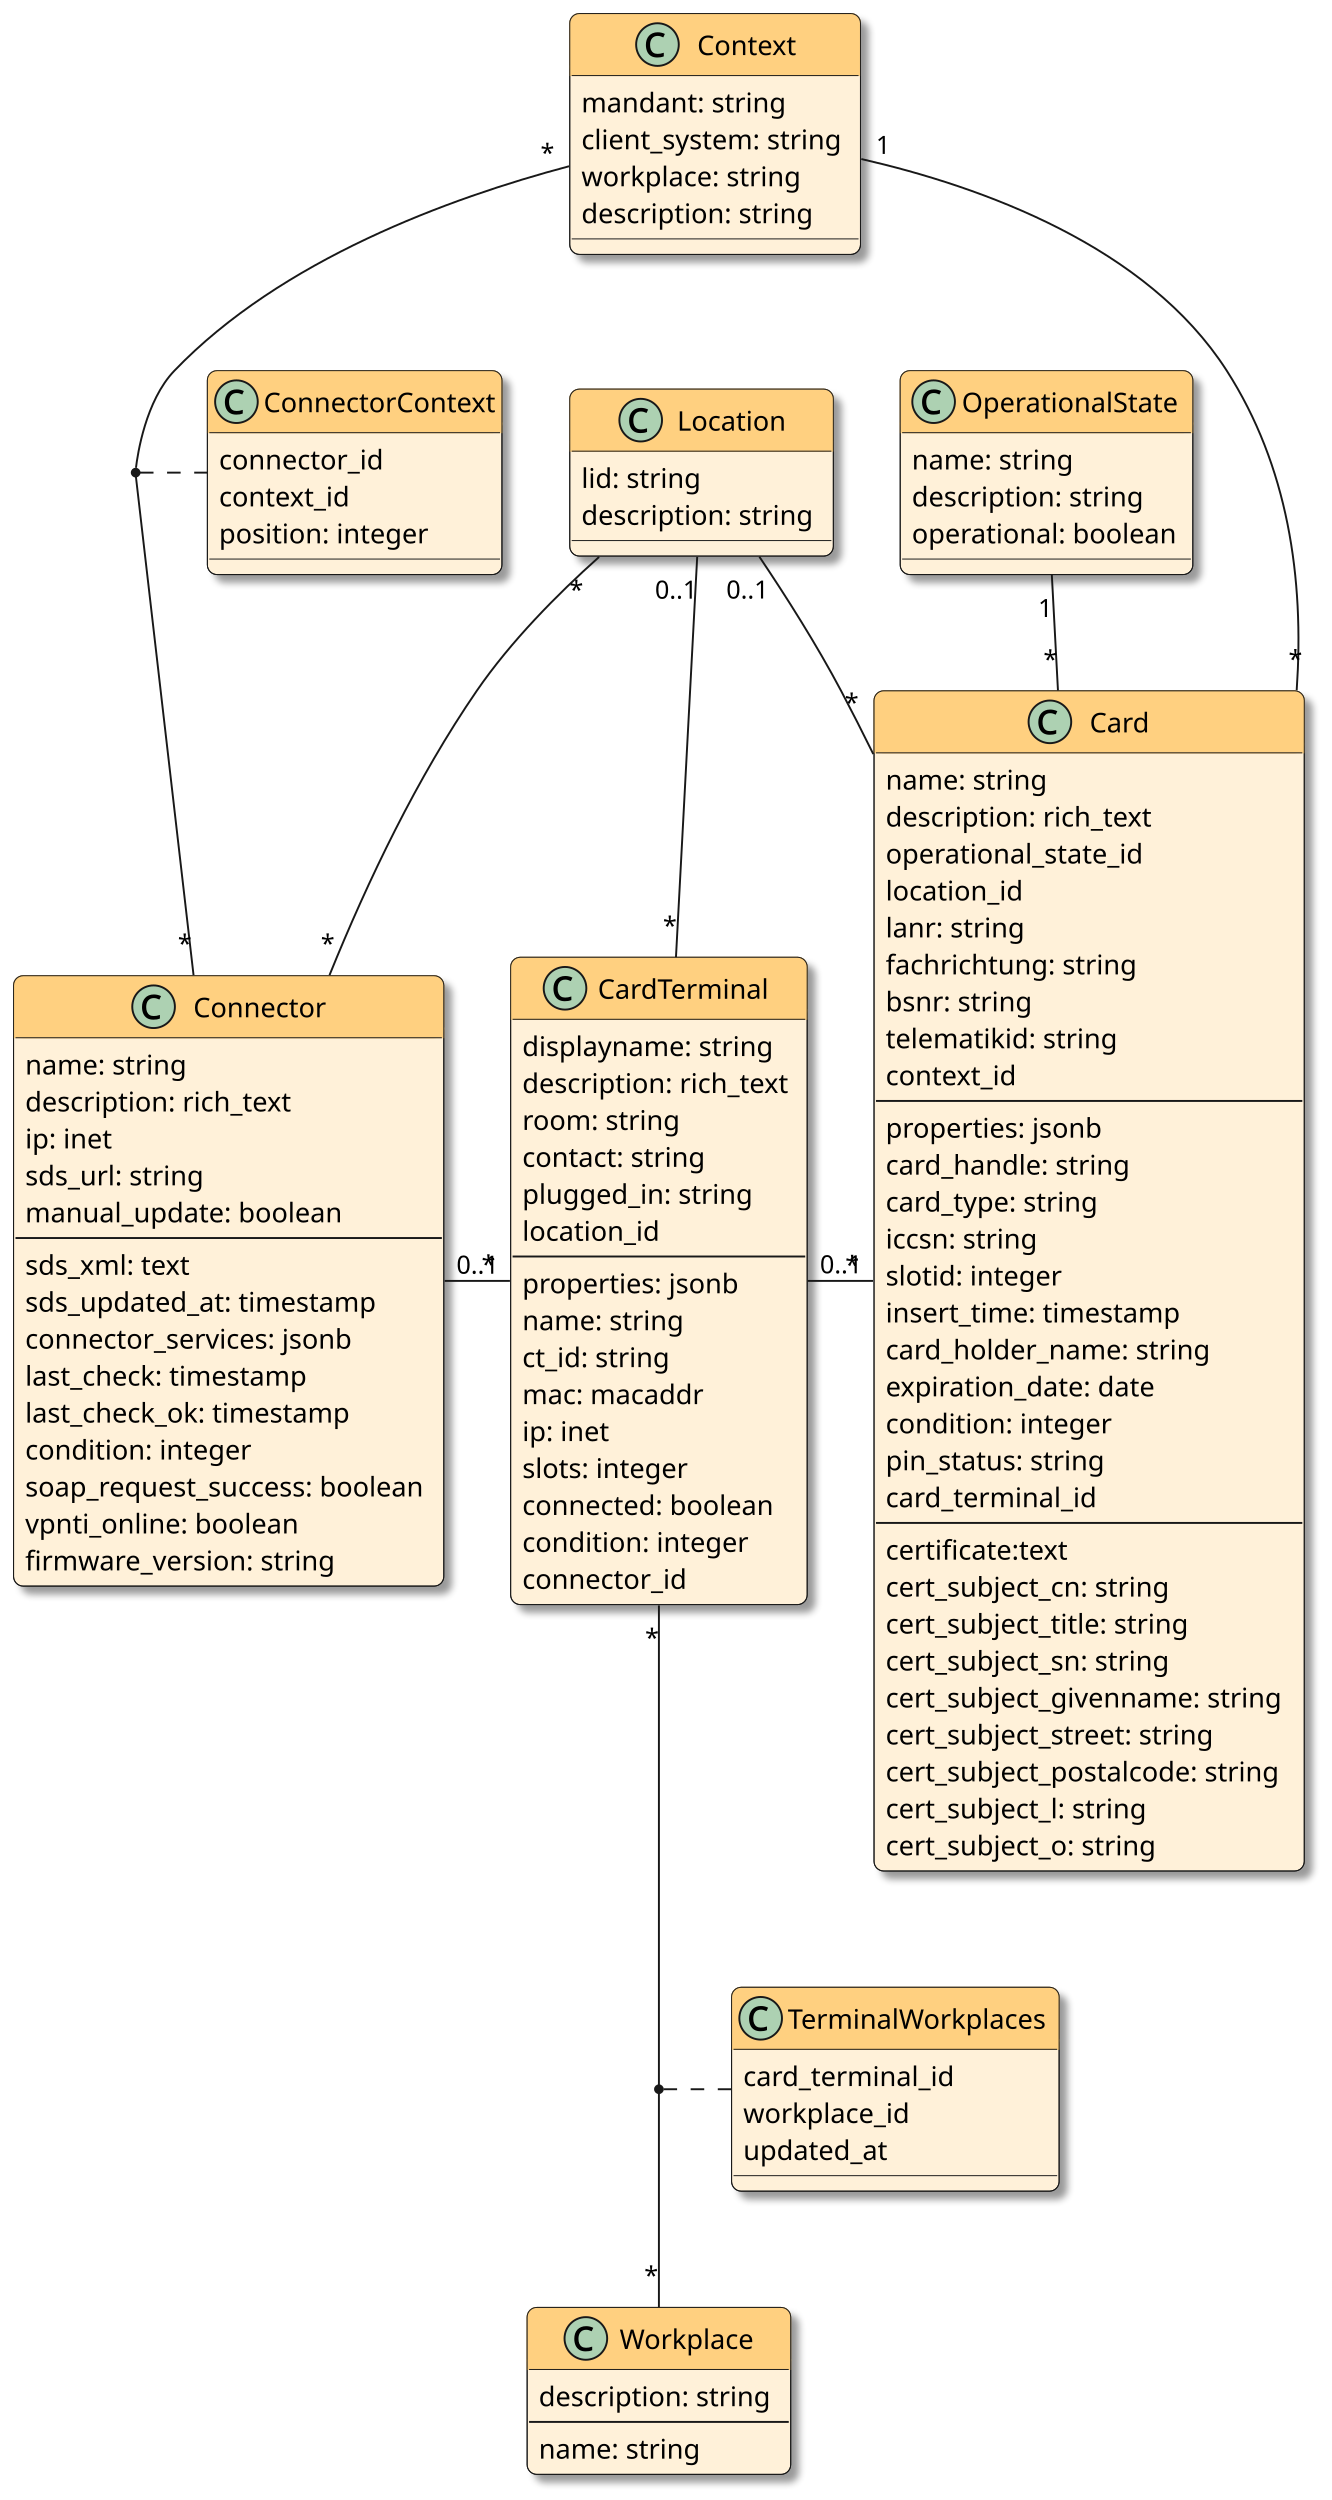
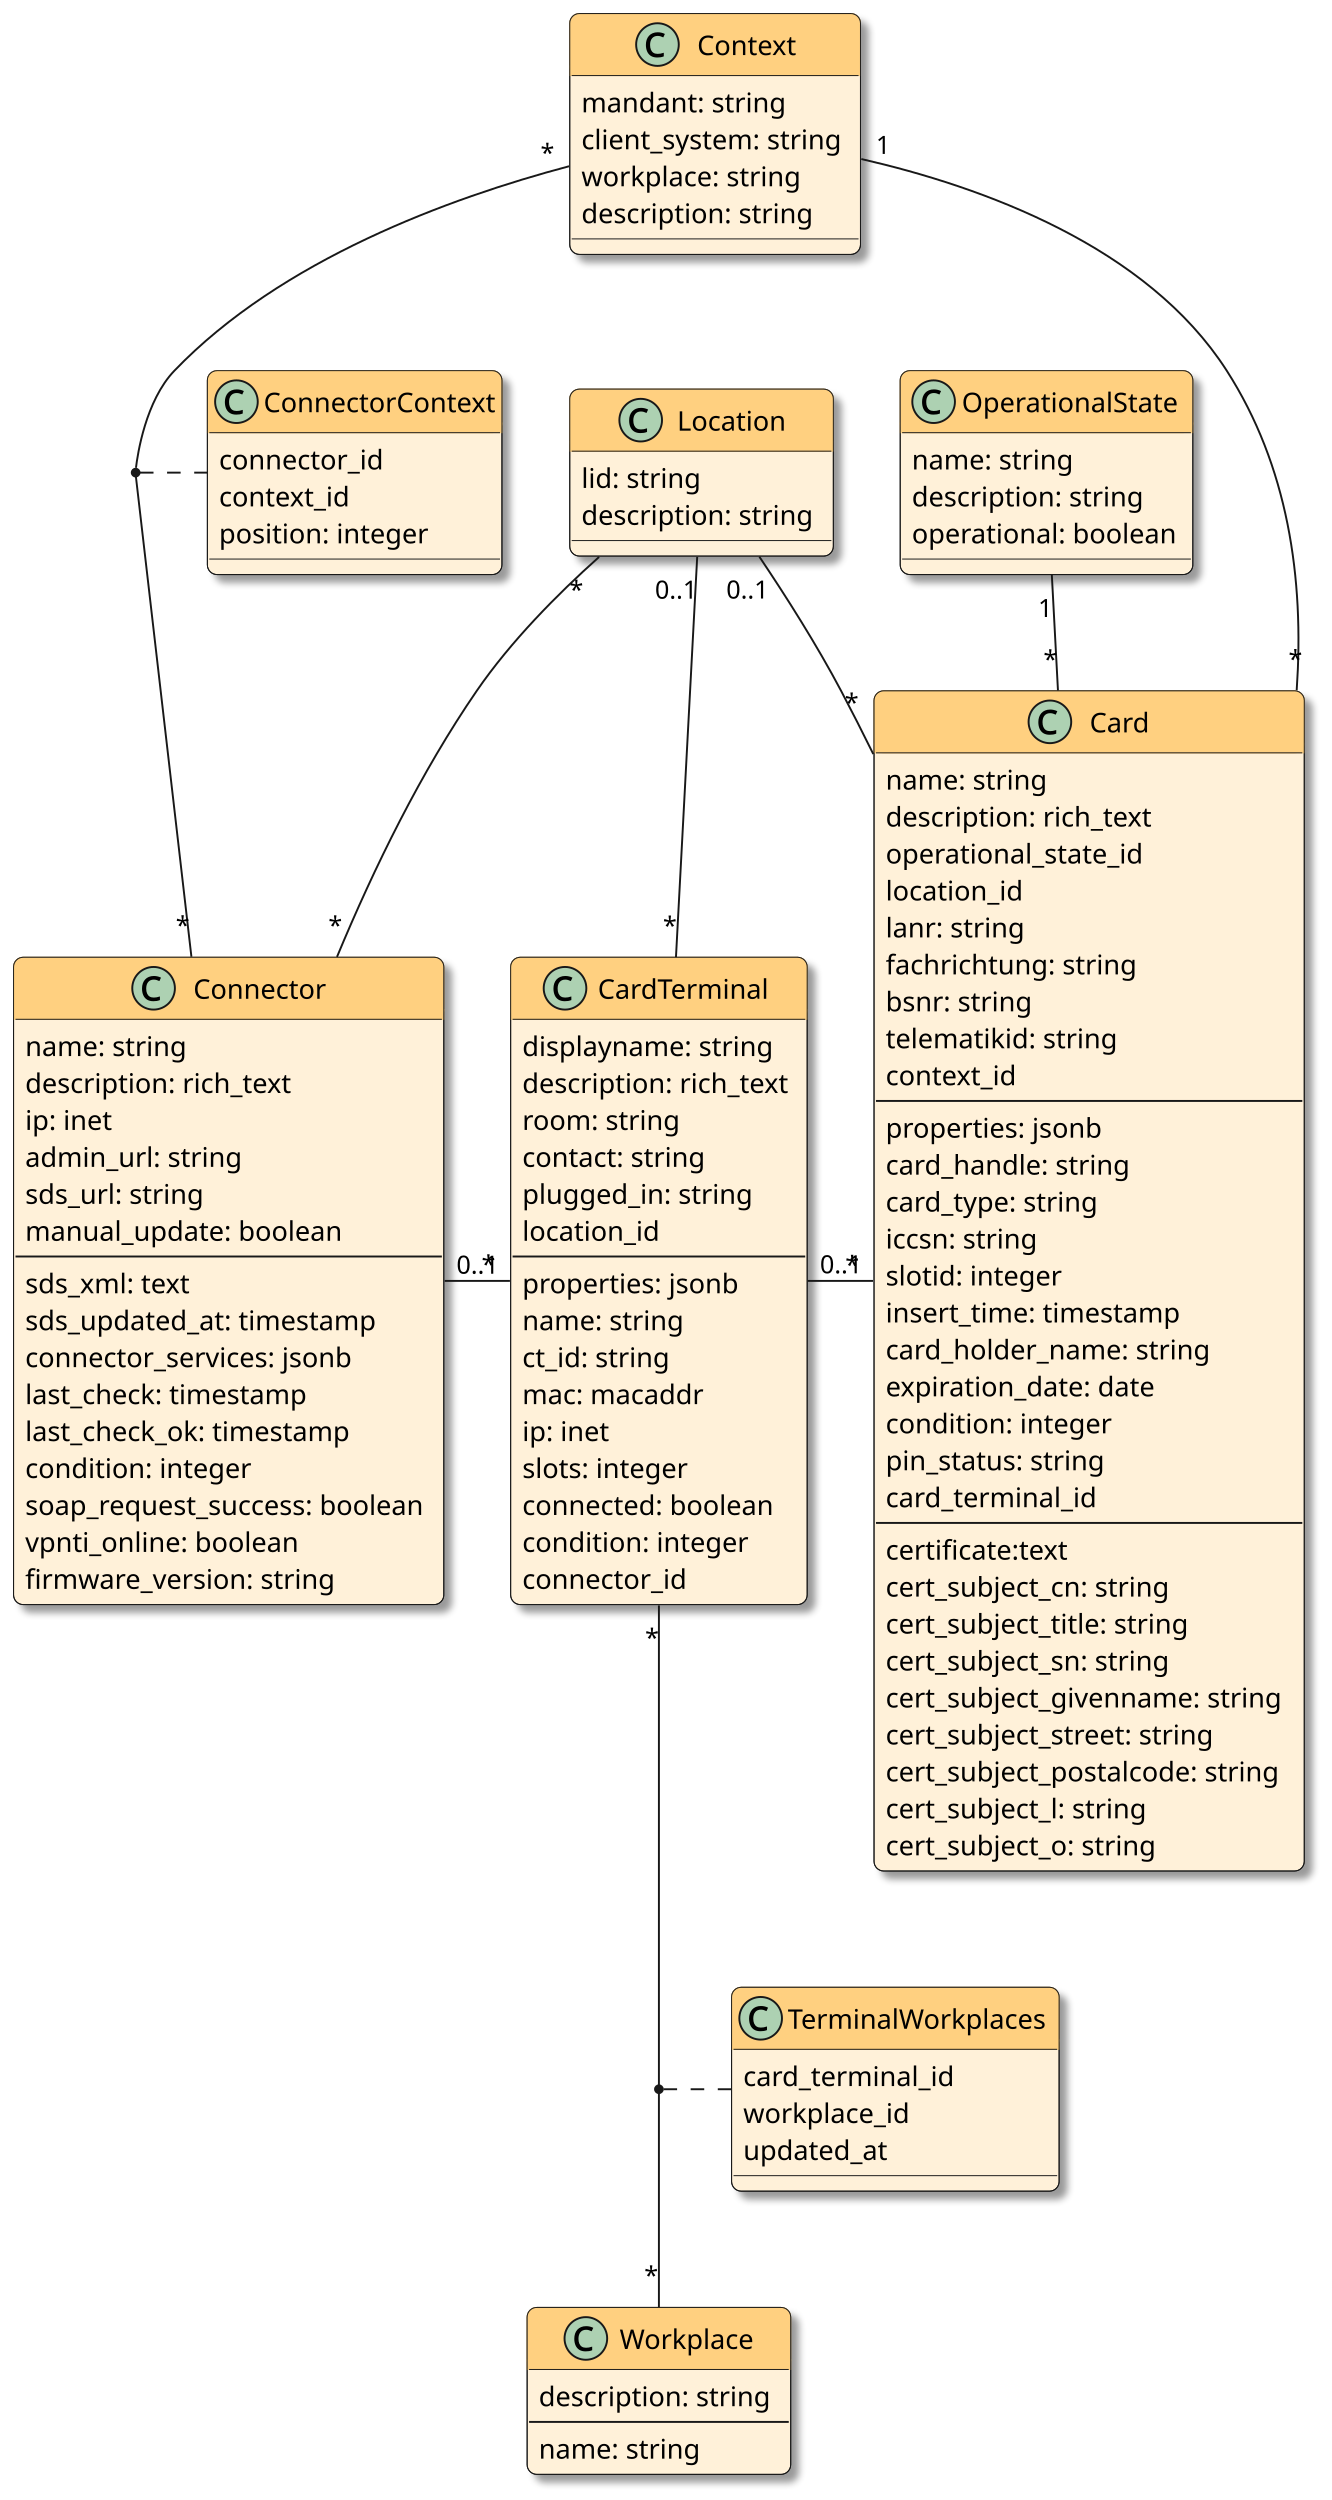
<svg xmlns="http://www.w3.org/2000/svg" contentStyleType="text/css" height="1290px" preserveAspectRatio="none" style="width:687px;height:1290px;background:#FFFFFF;" version="1.1" viewBox="0 0 687 1290" width="687px" zoomAndPan="magnify">
  <defs>
-     <filter height="300%" id="f3ydwr27n04e0" width="300%" x="-1" y="-1">
+     <filter height="300%" id="fsjjg4dg2tezo" width="300%" x="-1" y="-1">
      <feGaussianBlur result="blurOut" stdDeviation="2.0" />
      <feColorMatrix in="blurOut" result="blurOut2" type="matrix" values="0 0 0 0 0 0 0 0 0 0 0 0 0 0 0 0 0 0 .4 0" />
      <feOffset dx="4.0" dy="4.0" in="blurOut2" result="blurOut3" />
      <feBlend in="SourceGraphic" in2="blurOut3" mode="normal" />
    </filter>
  </defs>
  <g>
    <g id="elem_Connector">
-       <rect codeLine="5" fill="#FFF1D9" filter="url(#f3ydwr27n04e0)" height="314.951" id="Connector" rx="5" ry="5" style="stroke:#181818;stroke-width:0.5;" width="222" x="7" y="503.48" />
-       <rect fill="#FFD080" height="32" rx="5" ry="5" style="stroke:#FFD080;stroke-width:0.5;" width="222" x="7" y="503.48" />
-       <rect fill="#FFD080" height="5" style="stroke:#FFD080;stroke-width:0.5;" width="222" x="7" y="530.48" />
-       <rect codeLine="5" fill="none" height="314.951" id="Connector" rx="5" ry="5" style="stroke:#181818;stroke-width:0.5;" width="222" x="7" y="503.48" />
-       <ellipse cx="79.25" cy="519.48" fill="#ADD1B2" rx="11" ry="11" style="stroke:#181818;stroke-width:1.0;" />
-       <path d="M79.359,515.011 Q78.438,515.011 77.703,515.324 Q76.984,515.636 76.484,516.23 Q75.984,516.808 75.703,517.683 Q75.438,518.558 75.438,519.652 Q75.438,521.089 75.875,522.136 Q76.328,523.183 77.172,523.73 Q78.031,524.277 79.344,524.277 Q80.125,524.277 80.812,524.152 Q81.516,524.011 82.516,523.699 L82.516,525.574 Q81.656,525.902 80.891,526.027 Q80.141,526.152 79.125,526.152 Q77.203,526.152 75.891,525.355 Q74.594,524.543 73.938,523.074 Q73.281,521.589 73.281,519.621 Q73.281,518.199 73.672,517.027 Q74.078,515.839 74.859,514.964 Q75.641,514.089 76.781,513.621 Q77.922,513.136 79.391,513.136 Q80.344,513.136 81.234,513.339 Q82.141,513.527 83.078,513.996 L82.25,515.777 Q81.469,515.402 80.812,515.214 Q80.156,515.011 79.359,515.011 Z " fill="#000000" />
-       <text fill="#000000" font-family="sans-serif" font-size="14" lengthAdjust="spacing" textLength="69" x="99.75" y="524.912">Connector</text>
-       <line style="stroke:#181818;stroke-width:0.5;" x1="8" x2="228" y1="535.48" y2="535.48" />
-       <text fill="#000000" font-family="sans-serif" font-size="14" lengthAdjust="spacing" textLength="86" x="13" y="554.446">name: string</text>
-       <text fill="#000000" font-family="sans-serif" font-size="14" lengthAdjust="spacing" textLength="141" x="13" y="573.514">description: rich_text</text>
-       <text fill="#000000" font-family="sans-serif" font-size="14" lengthAdjust="spacing" textLength="47" x="13" y="592.582">ip: inet</text>
-       <text fill="#000000" font-family="sans-serif" font-size="14" lengthAdjust="spacing" textLength="96" x="13" y="611.65">sds_url: string</text>
-       <text fill="#000000" font-family="sans-serif" font-size="14" lengthAdjust="spacing" textLength="167" x="13" y="630.718">manual_update: boolean</text>
-       <line style="stroke:#181818;stroke-width:1.0;" x1="8" x2="228" y1="638.82" y2="638.82" />
-       <text fill="#000000" font-family="sans-serif" font-size="14" lengthAdjust="spacing" textLength="86" x="13" y="657.785">sds_xml: text</text>
-       <text fill="#000000" font-family="sans-serif" font-size="14" lengthAdjust="spacing" textLength="185" x="13" y="676.853">sds_updated_at: timestamp</text>
-       <text fill="#000000" font-family="sans-serif" font-size="14" lengthAdjust="spacing" textLength="172" x="13" y="695.921">connector_services: jsonb</text>
-       <text fill="#000000" font-family="sans-serif" font-size="14" lengthAdjust="spacing" textLength="148" x="13" y="714.989">last_check: timestamp</text>
-       <text fill="#000000" font-family="sans-serif" font-size="14" lengthAdjust="spacing" textLength="169" x="13" y="734.057">last_check_ok: timestamp</text>
-       <text fill="#000000" font-family="sans-serif" font-size="14" lengthAdjust="spacing" textLength="120" x="13" y="753.125">condition: integer</text>
-       <text fill="#000000" font-family="sans-serif" font-size="14" lengthAdjust="spacing" textLength="210" x="13" y="772.193">soap_request_success: boolean</text>
-       <text fill="#000000" font-family="sans-serif" font-size="14" lengthAdjust="spacing" textLength="144" x="13" y="791.261">vpnti_online: boolean</text>
-       <text fill="#000000" font-family="sans-serif" font-size="14" lengthAdjust="spacing" textLength="164" x="13" y="810.329">firmware_version: string</text>
+       <rect codeLine="5" fill="#FFF1D9" filter="url(#fsjjg4dg2tezo)" height="334.019" id="Connector" rx="5" ry="5" style="stroke:#181818;stroke-width:0.5;" width="222" x="7" y="493.95" />
+       <rect fill="#FFD080" height="32" rx="5" ry="5" style="stroke:#FFD080;stroke-width:0.5;" width="222" x="7" y="493.95" />
+       <rect fill="#FFD080" height="5" style="stroke:#FFD080;stroke-width:0.5;" width="222" x="7" y="520.95" />
+       <rect codeLine="5" fill="none" height="334.019" id="Connector" rx="5" ry="5" style="stroke:#181818;stroke-width:0.5;" width="222" x="7" y="493.95" />
+       <ellipse cx="79.25" cy="509.95" fill="#ADD1B2" rx="11" ry="11" style="stroke:#181818;stroke-width:1.0;" />
+       <path d="M79.359,505.481 Q78.438,505.481 77.703,505.794 Q76.984,506.106 76.484,506.7 Q75.984,507.278 75.703,508.153 Q75.438,509.028 75.438,510.122 Q75.438,511.559 75.875,512.606 Q76.328,513.653 77.172,514.2 Q78.031,514.747 79.344,514.747 Q80.125,514.747 80.812,514.622 Q81.516,514.481 82.516,514.169 L82.516,516.044 Q81.656,516.372 80.891,516.497 Q80.141,516.622 79.125,516.622 Q77.203,516.622 75.891,515.825 Q74.594,515.013 73.938,513.544 Q73.281,512.059 73.281,510.091 Q73.281,508.669 73.672,507.497 Q74.078,506.309 74.859,505.434 Q75.641,504.559 76.781,504.091 Q77.922,503.606 79.391,503.606 Q80.344,503.606 81.234,503.809 Q82.141,503.997 83.078,504.466 L82.25,506.247 Q81.469,505.872 80.812,505.684 Q80.156,505.481 79.359,505.481 Z " fill="#000000" />
+       <text fill="#000000" font-family="sans-serif" font-size="14" lengthAdjust="spacing" textLength="69" x="99.75" y="515.382">Connector</text>
+       <line style="stroke:#181818;stroke-width:0.5;" x1="8" x2="228" y1="525.95" y2="525.95" />
+       <text fill="#000000" font-family="sans-serif" font-size="14" lengthAdjust="spacing" textLength="86" x="13" y="544.916">name: string</text>
+       <text fill="#000000" font-family="sans-serif" font-size="14" lengthAdjust="spacing" textLength="141" x="13" y="563.984">description: rich_text</text>
+       <text fill="#000000" font-family="sans-serif" font-size="14" lengthAdjust="spacing" textLength="47" x="13" y="583.052">ip: inet</text>
+       <text fill="#000000" font-family="sans-serif" font-size="14" lengthAdjust="spacing" textLength="116" x="13" y="602.12">admin_url: string</text>
+       <text fill="#000000" font-family="sans-serif" font-size="14" lengthAdjust="spacing" textLength="96" x="13" y="621.188">sds_url: string</text>
+       <text fill="#000000" font-family="sans-serif" font-size="14" lengthAdjust="spacing" textLength="167" x="13" y="640.255">manual_update: boolean</text>
+       <line style="stroke:#181818;stroke-width:1.0;" x1="8" x2="228" y1="648.357" y2="648.357" />
+       <text fill="#000000" font-family="sans-serif" font-size="14" lengthAdjust="spacing" textLength="86" x="13" y="667.323">sds_xml: text</text>
+       <text fill="#000000" font-family="sans-serif" font-size="14" lengthAdjust="spacing" textLength="185" x="13" y="686.391">sds_updated_at: timestamp</text>
+       <text fill="#000000" font-family="sans-serif" font-size="14" lengthAdjust="spacing" textLength="172" x="13" y="705.459">connector_services: jsonb</text>
+       <text fill="#000000" font-family="sans-serif" font-size="14" lengthAdjust="spacing" textLength="148" x="13" y="724.527">last_check: timestamp</text>
+       <text fill="#000000" font-family="sans-serif" font-size="14" lengthAdjust="spacing" textLength="169" x="13" y="743.595">last_check_ok: timestamp</text>
+       <text fill="#000000" font-family="sans-serif" font-size="14" lengthAdjust="spacing" textLength="120" x="13" y="762.663">condition: integer</text>
+       <text fill="#000000" font-family="sans-serif" font-size="14" lengthAdjust="spacing" textLength="210" x="13" y="781.731">soap_request_success: boolean</text>
+       <text fill="#000000" font-family="sans-serif" font-size="14" lengthAdjust="spacing" textLength="144" x="13" y="800.799">vpnti_online: boolean</text>
+       <text fill="#000000" font-family="sans-serif" font-size="14" lengthAdjust="spacing" textLength="164" x="13" y="819.867">firmware_version: string</text>
    </g>
    <g id="elem_CardTerminal">
-       <rect codeLine="23" fill="#FFF1D9" filter="url(#f3ydwr27n04e0)" height="334.019" id="CardTerminal" rx="5" ry="5" style="stroke:#181818;stroke-width:0.5;" width="153" x="263.5" y="493.95" />
+       <rect codeLine="24" fill="#FFF1D9" filter="url(#fsjjg4dg2tezo)" height="334.019" id="CardTerminal" rx="5" ry="5" style="stroke:#181818;stroke-width:0.5;" width="153" x="263.5" y="493.95" />
      <rect fill="#FFD080" height="32" rx="5" ry="5" style="stroke:#FFD080;stroke-width:0.5;" width="153" x="263.5" y="493.95" />
      <rect fill="#FFD080" height="5" style="stroke:#FFD080;stroke-width:0.5;" width="153" x="263.5" y="520.95" />
-       <rect codeLine="23" fill="none" height="334.019" id="CardTerminal" rx="5" ry="5" style="stroke:#181818;stroke-width:0.5;" width="153" x="263.5" y="493.95" />
+       <rect codeLine="24" fill="none" height="334.019" id="CardTerminal" rx="5" ry="5" style="stroke:#181818;stroke-width:0.5;" width="153" x="263.5" y="493.95" />
      <ellipse cx="291.55" cy="509.95" fill="#ADD1B2" rx="11" ry="11" style="stroke:#181818;stroke-width:1.0;" />
      <path d="M291.659,505.481 Q290.738,505.481 290.003,505.794 Q289.284,506.106 288.784,506.7 Q288.284,507.278 288.003,508.153 Q287.738,509.028 287.738,510.122 Q287.738,511.559 288.175,512.606 Q288.628,513.653 289.472,514.2 Q290.331,514.747 291.644,514.747 Q292.425,514.747 293.113,514.622 Q293.816,514.481 294.816,514.169 L294.816,516.044 Q293.956,516.372 293.191,516.497 Q292.441,516.622 291.425,516.622 Q289.503,516.622 288.191,515.825 Q286.894,515.013 286.238,513.544 Q285.581,512.059 285.581,510.091 Q285.581,508.669 285.972,507.497 Q286.378,506.309 287.159,505.434 Q287.941,504.559 289.081,504.091 Q290.222,503.606 291.691,503.606 Q292.644,503.606 293.534,503.809 Q294.441,503.997 295.378,504.466 L294.55,506.247 Q293.769,505.872 293.113,505.684 Q292.456,505.481 291.659,505.481 Z " fill="#000000" />
      <text fill="#000000" font-family="sans-serif" font-size="14" lengthAdjust="spacing" textLength="92" x="308.45" y="515.382">CardTerminal</text>
      <line style="stroke:#181818;stroke-width:0.5;" x1="264.5" x2="415.5" y1="525.95" y2="525.95" />
      <text fill="#000000" font-family="sans-serif" font-size="14" lengthAdjust="spacing" textLength="134" x="269.5" y="544.916">displayname: string</text>
      <text fill="#000000" font-family="sans-serif" font-size="14" lengthAdjust="spacing" textLength="141" x="269.5" y="563.984">description: rich_text</text>
      <text fill="#000000" font-family="sans-serif" font-size="14" lengthAdjust="spacing" textLength="83" x="269.5" y="583.052">room: string</text>
      <text fill="#000000" font-family="sans-serif" font-size="14" lengthAdjust="spacing" textLength="97" x="269.5" y="602.12">contact: string</text>
      <text fill="#000000" font-family="sans-serif" font-size="14" lengthAdjust="spacing" textLength="124" x="269.5" y="621.188">plugged_in: string</text>
      <text fill="#000000" font-family="sans-serif" font-size="14" lengthAdjust="spacing" textLength="72" x="269.5" y="640.255">location_id</text>
      <line style="stroke:#181818;stroke-width:1.0;" x1="264.5" x2="415.5" y1="648.357" y2="648.357" />
      <text fill="#000000" font-family="sans-serif" font-size="14" lengthAdjust="spacing" textLength="115" x="269.5" y="667.323">properties: jsonb</text>
      <text fill="#000000" font-family="sans-serif" font-size="14" lengthAdjust="spacing" textLength="86" x="269.5" y="686.391">name: string</text>
      <text fill="#000000" font-family="sans-serif" font-size="14" lengthAdjust="spacing" textLength="79" x="269.5" y="705.459">ct_id: string</text>
      <text fill="#000000" font-family="sans-serif" font-size="14" lengthAdjust="spacing" textLength="96" x="269.5" y="724.527">mac: macaddr</text>
      <text fill="#000000" font-family="sans-serif" font-size="14" lengthAdjust="spacing" textLength="47" x="269.5" y="743.595">ip: inet</text>
      <text fill="#000000" font-family="sans-serif" font-size="14" lengthAdjust="spacing" textLength="88" x="269.5" y="762.663">slots: integer</text>
      <text fill="#000000" font-family="sans-serif" font-size="14" lengthAdjust="spacing" textLength="132" x="269.5" y="781.731">connected: boolean</text>
      <text fill="#000000" font-family="sans-serif" font-size="14" lengthAdjust="spacing" textLength="120" x="269.5" y="800.799">condition: integer</text>
      <text fill="#000000" font-family="sans-serif" font-size="14" lengthAdjust="spacing" textLength="86" x="269.5" y="819.867">connector_id</text>
    </g>
    <g id="elem_Location">
-       <rect codeLine="42" fill="#FFF1D9" filter="url(#f3ydwr27n04e0)" height="86.136" id="Location" rx="5" ry="5" style="stroke:#181818;stroke-width:0.5;" width="136" x="294" y="200.8" />
+       <rect codeLine="43" fill="#FFF1D9" filter="url(#fsjjg4dg2tezo)" height="86.136" id="Location" rx="5" ry="5" style="stroke:#181818;stroke-width:0.5;" width="136" x="294" y="200.8" />
      <rect fill="#FFD080" height="32" rx="5" ry="5" style="stroke:#FFD080;stroke-width:0.5;" width="136" x="294" y="200.8" />
      <rect fill="#FFD080" height="5" style="stroke:#FFD080;stroke-width:0.5;" width="136" x="294" y="227.8" />
-       <rect codeLine="42" fill="none" height="86.136" id="Location" rx="5" ry="5" style="stroke:#181818;stroke-width:0.5;" width="136" x="294" y="200.8" />
+       <rect codeLine="43" fill="none" height="86.136" id="Location" rx="5" ry="5" style="stroke:#181818;stroke-width:0.5;" width="136" x="294" y="200.8" />
      <ellipse cx="330.6" cy="216.8" fill="#ADD1B2" rx="11" ry="11" style="stroke:#181818;stroke-width:1.0;" />
      <path d="M330.709,212.331 Q329.788,212.331 329.053,212.644 Q328.334,212.956 327.834,213.55 Q327.334,214.128 327.053,215.003 Q326.788,215.878 326.788,216.972 Q326.788,218.409 327.225,219.456 Q327.678,220.503 328.522,221.05 Q329.381,221.597 330.694,221.597 Q331.475,221.597 332.163,221.472 Q332.866,221.331 333.866,221.019 L333.866,222.894 Q333.006,223.222 332.241,223.347 Q331.491,223.472 330.475,223.472 Q328.553,223.472 327.241,222.675 Q325.944,221.863 325.288,220.394 Q324.631,218.909 324.631,216.941 Q324.631,215.519 325.022,214.347 Q325.428,213.159 326.209,212.284 Q326.991,211.409 328.131,210.941 Q329.272,210.456 330.741,210.456 Q331.694,210.456 332.584,210.659 Q333.491,210.847 334.428,211.316 L333.6,213.097 Q332.819,212.722 332.163,212.534 Q331.506,212.331 330.709,212.331 Z " fill="#000000" />
      <text fill="#000000" font-family="sans-serif" font-size="14" lengthAdjust="spacing" textLength="56" x="349.4" y="222.232">Location</text>
      <line style="stroke:#181818;stroke-width:0.5;" x1="295" x2="429" y1="232.8" y2="232.8" />
      <text fill="#000000" font-family="sans-serif" font-size="14" lengthAdjust="spacing" textLength="65" x="300" y="251.766">lid: string</text>
      <text fill="#000000" font-family="sans-serif" font-size="14" lengthAdjust="spacing" textLength="124" x="300" y="270.834">description: string</text>
      <line style="stroke:#181818;stroke-width:0.5;" x1="295" x2="429" y1="278.936" y2="278.936" />
    </g>
    <g id="elem_Context">
-       <rect codeLine="47" fill="#FFF1D9" filter="url(#f3ydwr27n04e0)" height="124.272" id="Context" rx="5" ry="5" style="stroke:#181818;stroke-width:0.5;" width="150" x="294" y="7" />
+       <rect codeLine="48" fill="#FFF1D9" filter="url(#fsjjg4dg2tezo)" height="124.272" id="Context" rx="5" ry="5" style="stroke:#181818;stroke-width:0.5;" width="150" x="294" y="7" />
      <rect fill="#FFD080" height="32" rx="5" ry="5" style="stroke:#FFD080;stroke-width:0.5;" width="150" x="294" y="7" />
      <rect fill="#FFD080" height="5" style="stroke:#FFD080;stroke-width:0.5;" width="150" x="294" y="34" />
-       <rect codeLine="47" fill="none" height="124.272" id="Context" rx="5" ry="5" style="stroke:#181818;stroke-width:0.5;" width="150" x="294" y="7" />
+       <rect codeLine="48" fill="none" height="124.272" id="Context" rx="5" ry="5" style="stroke:#181818;stroke-width:0.5;" width="150" x="294" y="7" />
      <ellipse cx="339.25" cy="23" fill="#ADD1B2" rx="11" ry="11" style="stroke:#181818;stroke-width:1.0;" />
      <path d="M339.359,18.531 Q338.438,18.531 337.703,18.844 Q336.984,19.156 336.484,19.75 Q335.984,20.328 335.703,21.203 Q335.438,22.078 335.438,23.172 Q335.438,24.609 335.875,25.656 Q336.328,26.703 337.172,27.25 Q338.031,27.797 339.344,27.797 Q340.125,27.797 340.812,27.672 Q341.516,27.531 342.516,27.219 L342.516,29.094 Q341.656,29.422 340.891,29.547 Q340.141,29.672 339.125,29.672 Q337.203,29.672 335.891,28.875 Q334.594,28.062 333.938,26.594 Q333.281,25.109 333.281,23.141 Q333.281,21.719 333.672,20.547 Q334.078,19.359 334.859,18.484 Q335.641,17.609 336.781,17.141 Q337.922,16.656 339.391,16.656 Q340.344,16.656 341.234,16.859 Q342.141,17.047 343.078,17.516 L342.25,19.297 Q341.469,18.922 340.812,18.734 Q340.156,18.531 339.359,18.531 Z " fill="#000000" />
      <text fill="#000000" font-family="sans-serif" font-size="14" lengthAdjust="spacing" textLength="51" x="359.75" y="28.432">Context</text>
      <line style="stroke:#181818;stroke-width:0.5;" x1="295" x2="443" y1="39" y2="39" />
      <text fill="#000000" font-family="sans-serif" font-size="14" lengthAdjust="spacing" textLength="109" x="300" y="57.966">mandant: string</text>
      <text fill="#000000" font-family="sans-serif" font-size="14" lengthAdjust="spacing" textLength="138" x="300" y="77.034">client_system: string</text>
      <text fill="#000000" font-family="sans-serif" font-size="14" lengthAdjust="spacing" textLength="116" x="300" y="96.102">workplace: string</text>
      <text fill="#000000" font-family="sans-serif" font-size="14" lengthAdjust="spacing" textLength="124" x="300" y="115.17">description: string</text>
      <line style="stroke:#181818;stroke-width:0.5;" x1="295" x2="443" y1="123.272" y2="123.272" />
    </g>
    <g id="elem_ConnectorContext">
-       <rect codeLine="54" fill="#FFF1D9" filter="url(#f3ydwr27n04e0)" height="105.204" id="ConnectorContext" rx="5" ry="5" style="stroke:#181818;stroke-width:0.5;" width="152" x="107" y="191.27" />
+       <rect codeLine="55" fill="#FFF1D9" filter="url(#fsjjg4dg2tezo)" height="105.204" id="ConnectorContext" rx="5" ry="5" style="stroke:#181818;stroke-width:0.5;" width="152" x="107" y="191.27" />
      <rect fill="#FFD080" height="32" rx="5" ry="5" style="stroke:#FFD080;stroke-width:0.5;" width="152" x="107" y="191.27" />
      <rect fill="#FFD080" height="5" style="stroke:#FFD080;stroke-width:0.5;" width="152" x="107" y="218.27" />
-       <rect codeLine="54" fill="none" height="105.204" id="ConnectorContext" rx="5" ry="5" style="stroke:#181818;stroke-width:0.5;" width="152" x="107" y="191.27" />
+       <rect codeLine="55" fill="none" height="105.204" id="ConnectorContext" rx="5" ry="5" style="stroke:#181818;stroke-width:0.5;" width="152" x="107" y="191.27" />
      <ellipse cx="122" cy="207.27" fill="#ADD1B2" rx="11" ry="11" style="stroke:#181818;stroke-width:1.0;" />
      <path d="M122.109,202.801 Q121.188,202.801 120.453,203.114 Q119.734,203.426 119.234,204.02 Q118.734,204.598 118.453,205.473 Q118.188,206.348 118.188,207.442 Q118.188,208.879 118.625,209.926 Q119.078,210.973 119.922,211.52 Q120.781,212.067 122.094,212.067 Q122.875,212.067 123.562,211.942 Q124.266,211.801 125.266,211.489 L125.266,213.364 Q124.406,213.692 123.641,213.817 Q122.891,213.942 121.875,213.942 Q119.953,213.942 118.641,213.145 Q117.344,212.333 116.688,210.864 Q116.031,209.379 116.031,207.411 Q116.031,205.989 116.422,204.817 Q116.828,203.629 117.609,202.754 Q118.391,201.879 119.531,201.411 Q120.672,200.926 122.141,200.926 Q123.094,200.926 123.984,201.129 Q124.891,201.317 125.828,201.786 L125,203.567 Q124.219,203.192 123.562,203.004 Q122.906,202.801 122.109,202.801 Z " fill="#000000" />
      <text fill="#000000" font-family="sans-serif" font-size="14" lengthAdjust="spacing" textLength="120" x="136" y="212.702">ConnectorContext</text>
      <line style="stroke:#181818;stroke-width:0.5;" x1="108" x2="258" y1="223.27" y2="223.27" />
      <text fill="#000000" font-family="sans-serif" font-size="14" lengthAdjust="spacing" textLength="86" x="113" y="242.236">connector_id</text>
      <text fill="#000000" font-family="sans-serif" font-size="14" lengthAdjust="spacing" textLength="68" x="113" y="261.304">context_id</text>
      <text fill="#000000" font-family="sans-serif" font-size="14" lengthAdjust="spacing" textLength="111" x="113" y="280.372">position: integer</text>
      <line style="stroke:#181818;stroke-width:0.5;" x1="108" x2="258" y1="288.474" y2="288.474" />
    </g>
    <g id="elem_Card">
-       <rect codeLine="60" fill="#FFF1D9" filter="url(#f3ydwr27n04e0)" height="608.97" id="Card" rx="5" ry="5" style="stroke:#181818;stroke-width:0.5;" width="222" x="451" y="356.47" />
+       <rect codeLine="61" fill="#FFF1D9" filter="url(#fsjjg4dg2tezo)" height="608.97" id="Card" rx="5" ry="5" style="stroke:#181818;stroke-width:0.5;" width="222" x="451" y="356.47" />
      <rect fill="#FFD080" height="32" rx="5" ry="5" style="stroke:#FFD080;stroke-width:0.5;" width="222" x="451" y="356.47" />
      <rect fill="#FFD080" height="5" style="stroke:#FFD080;stroke-width:0.5;" width="222" x="451" y="383.47" />
-       <rect codeLine="60" fill="none" height="608.97" id="Card" rx="5" ry="5" style="stroke:#181818;stroke-width:0.5;" width="222" x="451" y="356.47" />
+       <rect codeLine="61" fill="none" height="608.97" id="Card" rx="5" ry="5" style="stroke:#181818;stroke-width:0.5;" width="222" x="451" y="356.47" />
      <ellipse cx="541.75" cy="372.47" fill="#ADD1B2" rx="11" ry="11" style="stroke:#181818;stroke-width:1.0;" />
      <path d="M541.859,368.001 Q540.938,368.001 540.203,368.314 Q539.484,368.626 538.984,369.22 Q538.484,369.798 538.203,370.673 Q537.938,371.548 537.938,372.642 Q537.938,374.079 538.375,375.126 Q538.828,376.173 539.672,376.72 Q540.531,377.267 541.844,377.267 Q542.625,377.267 543.312,377.142 Q544.016,377.001 545.016,376.689 L545.016,378.564 Q544.156,378.892 543.391,379.017 Q542.641,379.142 541.625,379.142 Q539.703,379.142 538.391,378.345 Q537.094,377.533 536.438,376.064 Q535.781,374.579 535.781,372.611 Q535.781,371.189 536.172,370.017 Q536.578,368.829 537.359,367.954 Q538.141,367.079 539.281,366.611 Q540.422,366.126 541.891,366.126 Q542.844,366.126 543.734,366.329 Q544.641,366.517 545.578,366.986 L544.75,368.767 Q543.969,368.392 543.312,368.204 Q542.656,368.001 541.859,368.001 Z " fill="#000000" />
      <text fill="#000000" font-family="sans-serif" font-size="14" lengthAdjust="spacing" textLength="32" x="562.25" y="377.902">Card</text>
      <line style="stroke:#181818;stroke-width:0.5;" x1="452" x2="672" y1="388.47" y2="388.47" />
      <text fill="#000000" font-family="sans-serif" font-size="14" lengthAdjust="spacing" textLength="86" x="457" y="407.436">name: string</text>
      <text fill="#000000" font-family="sans-serif" font-size="14" lengthAdjust="spacing" textLength="141" x="457" y="426.504">description: rich_text</text>
      <text fill="#000000" font-family="sans-serif" font-size="14" lengthAdjust="spacing" textLength="135" x="457" y="445.572">operational_state_id</text>
      <text fill="#000000" font-family="sans-serif" font-size="14" lengthAdjust="spacing" textLength="72" x="457" y="464.64">location_id</text>
      <text fill="#000000" font-family="sans-serif" font-size="14" lengthAdjust="spacing" textLength="75" x="457" y="483.708">lanr: string</text>
      <text fill="#000000" font-family="sans-serif" font-size="14" lengthAdjust="spacing" textLength="135" x="457" y="502.776">fachrichtung: string</text>
      <text fill="#000000" font-family="sans-serif" font-size="14" lengthAdjust="spacing" textLength="79" x="457" y="521.843">bsnr: string</text>
      <text fill="#000000" font-family="sans-serif" font-size="14" lengthAdjust="spacing" textLength="123" x="457" y="540.911">telematikid: string</text>
      <text fill="#000000" font-family="sans-serif" font-size="14" lengthAdjust="spacing" textLength="68" x="457" y="559.979">context_id</text>
      <line style="stroke:#181818;stroke-width:1.0;" x1="452" x2="672" y1="568.081" y2="568.081" />
      <text fill="#000000" font-family="sans-serif" font-size="14" lengthAdjust="spacing" textLength="115" x="457" y="587.047">properties: jsonb</text>
      <text fill="#000000" font-family="sans-serif" font-size="14" lengthAdjust="spacing" textLength="131" x="457" y="606.115">card_handle: string</text>
      <text fill="#000000" font-family="sans-serif" font-size="14" lengthAdjust="spacing" textLength="113" x="457" y="625.183">card_type: string</text>
      <text fill="#000000" font-family="sans-serif" font-size="14" lengthAdjust="spacing" textLength="82" x="457" y="644.251">iccsn: string</text>
      <text fill="#000000" font-family="sans-serif" font-size="14" lengthAdjust="spacing" textLength="94" x="457" y="663.319">slotid: integer</text>
      <text fill="#000000" font-family="sans-serif" font-size="14" lengthAdjust="spacing" textLength="155" x="457" y="682.387">insert_time: timestamp</text>
      <text fill="#000000" font-family="sans-serif" font-size="14" lengthAdjust="spacing" textLength="172" x="457" y="701.455">card_holder_name: string</text>
      <text fill="#000000" font-family="sans-serif" font-size="14" lengthAdjust="spacing" textLength="142" x="457" y="720.523">expiration_date: date</text>
      <text fill="#000000" font-family="sans-serif" font-size="14" lengthAdjust="spacing" textLength="120" x="457" y="739.591">condition: integer</text>
      <text fill="#000000" font-family="sans-serif" font-size="14" lengthAdjust="spacing" textLength="117" x="457" y="758.658">pin_status: string</text>
      <text fill="#000000" font-family="sans-serif" font-size="14" lengthAdjust="spacing" textLength="112" x="457" y="777.726">card_terminal_id</text>
      <line style="stroke:#181818;stroke-width:1.0;" x1="452" x2="672" y1="785.828" y2="785.828" />
      <text fill="#000000" font-family="sans-serif" font-size="14" lengthAdjust="spacing" textLength="96" x="457" y="804.794">certificate:text</text>
      <text fill="#000000" font-family="sans-serif" font-size="14" lengthAdjust="spacing" textLength="151" x="457" y="823.862">cert_subject_cn: string</text>
      <text fill="#000000" font-family="sans-serif" font-size="14" lengthAdjust="spacing" textLength="161" x="457" y="842.93">cert_subject_title: string</text>
      <text fill="#000000" font-family="sans-serif" font-size="14" lengthAdjust="spacing" textLength="151" x="457" y="861.998">cert_subject_sn: string</text>
      <text fill="#000000" font-family="sans-serif" font-size="14" lengthAdjust="spacing" textLength="210" x="457" y="881.066">cert_subject_givenname: string</text>
      <text fill="#000000" font-family="sans-serif" font-size="14" lengthAdjust="spacing" textLength="174" x="457" y="900.134">cert_subject_street: string</text>
      <text fill="#000000" font-family="sans-serif" font-size="14" lengthAdjust="spacing" textLength="208" x="457" y="919.202">cert_subject_postalcode: string</text>
      <text fill="#000000" font-family="sans-serif" font-size="14" lengthAdjust="spacing" textLength="139" x="457" y="938.27">cert_subject_l: string</text>
      <text fill="#000000" font-family="sans-serif" font-size="14" lengthAdjust="spacing" textLength="143" x="457" y="957.338">cert_subject_o: string</text>
    </g>
    <g id="elem_Workplace">
-       <rect codeLine="94" fill="#FFF1D9" filter="url(#f3ydwr27n04e0)" height="86.136" id="Workplace" rx="5" ry="5" style="stroke:#181818;stroke-width:0.5;" width="136" x="272" y="1190.64" />
+       <rect codeLine="95" fill="#FFF1D9" filter="url(#fsjjg4dg2tezo)" height="86.136" id="Workplace" rx="5" ry="5" style="stroke:#181818;stroke-width:0.5;" width="136" x="272" y="1190.64" />
      <rect fill="#FFD080" height="32" rx="5" ry="5" style="stroke:#FFD080;stroke-width:0.5;" width="136" x="272" y="1190.64" />
      <rect fill="#FFD080" height="5" style="stroke:#FFD080;stroke-width:0.5;" width="136" x="272" y="1217.64" />
-       <rect codeLine="94" fill="none" height="86.136" id="Workplace" rx="5" ry="5" style="stroke:#181818;stroke-width:0.5;" width="136" x="272" y="1190.64" />
+       <rect codeLine="95" fill="none" height="86.136" id="Workplace" rx="5" ry="5" style="stroke:#181818;stroke-width:0.5;" width="136" x="272" y="1190.64" />
      <ellipse cx="302.3" cy="1206.64" fill="#ADD1B2" rx="11" ry="11" style="stroke:#181818;stroke-width:1.0;" />
      <path d="M302.409,1202.171 Q301.488,1202.171 300.753,1202.484 Q300.034,1202.796 299.534,1203.39 Q299.034,1203.968 298.753,1204.843 Q298.488,1205.718 298.488,1206.812 Q298.488,1208.249 298.925,1209.296 Q299.378,1210.343 300.222,1210.89 Q301.081,1211.437 302.394,1211.437 Q303.175,1211.437 303.863,1211.312 Q304.566,1211.171 305.566,1210.859 L305.566,1212.734 Q304.706,1213.062 303.941,1213.187 Q303.191,1213.312 302.175,1213.312 Q300.253,1213.312 298.941,1212.515 Q297.644,1211.703 296.988,1210.234 Q296.331,1208.749 296.331,1206.781 Q296.331,1205.359 296.722,1204.187 Q297.128,1202.999 297.909,1202.124 Q298.691,1201.249 299.831,1200.781 Q300.972,1200.296 302.441,1200.296 Q303.394,1200.296 304.284,1200.499 Q305.191,1200.687 306.128,1201.156 L305.3,1202.937 Q304.519,1202.562 303.863,1202.374 Q303.206,1202.171 302.409,1202.171 Z " fill="#000000" />
      <text fill="#000000" font-family="sans-serif" font-size="14" lengthAdjust="spacing" textLength="70" x="319.7" y="1212.072">Workplace</text>
      <line style="stroke:#181818;stroke-width:0.5;" x1="273" x2="407" y1="1222.64" y2="1222.64" />
      <text fill="#000000" font-family="sans-serif" font-size="14" lengthAdjust="spacing" textLength="124" x="278" y="1241.606">description: string</text>
      <line style="stroke:#181818;stroke-width:1.0;" x1="273" x2="407" y1="1249.708" y2="1249.708" />
      <text fill="#000000" font-family="sans-serif" font-size="14" lengthAdjust="spacing" textLength="86" x="278" y="1268.674">name: string</text>
    </g>
    <g id="elem_TerminalWorkplaces">
-       <rect codeLine="99" fill="#FFF1D9" filter="url(#f3ydwr27n04e0)" height="105.204" id="TerminalWorkplaces" rx="5" ry="5" style="stroke:#181818;stroke-width:0.5;" width="169" x="377.5" y="1025.44" />
+       <rect codeLine="100" fill="#FFF1D9" filter="url(#fsjjg4dg2tezo)" height="105.204" id="TerminalWorkplaces" rx="5" ry="5" style="stroke:#181818;stroke-width:0.5;" width="169" x="377.5" y="1025.44" />
      <rect fill="#FFD080" height="32" rx="5" ry="5" style="stroke:#FFD080;stroke-width:0.5;" width="169" x="377.5" y="1025.44" />
      <rect fill="#FFD080" height="5" style="stroke:#FFD080;stroke-width:0.5;" width="169" x="377.5" y="1052.44" />
-       <rect codeLine="99" fill="none" height="105.204" id="TerminalWorkplaces" rx="5" ry="5" style="stroke:#181818;stroke-width:0.5;" width="169" x="377.5" y="1025.44" />
+       <rect codeLine="100" fill="none" height="105.204" id="TerminalWorkplaces" rx="5" ry="5" style="stroke:#181818;stroke-width:0.5;" width="169" x="377.5" y="1025.44" />
      <ellipse cx="392.5" cy="1041.44" fill="#ADD1B2" rx="11" ry="11" style="stroke:#181818;stroke-width:1.0;" />
      <path d="M392.609,1036.971 Q391.688,1036.971 390.953,1037.284 Q390.234,1037.596 389.734,1038.19 Q389.234,1038.768 388.953,1039.643 Q388.688,1040.518 388.688,1041.612 Q388.688,1043.049 389.125,1044.096 Q389.578,1045.143 390.422,1045.69 Q391.281,1046.237 392.594,1046.237 Q393.375,1046.237 394.062,1046.112 Q394.766,1045.971 395.766,1045.659 L395.766,1047.534 Q394.906,1047.862 394.141,1047.987 Q393.391,1048.112 392.375,1048.112 Q390.453,1048.112 389.141,1047.315 Q387.844,1046.503 387.188,1045.034 Q386.531,1043.549 386.531,1041.581 Q386.531,1040.159 386.922,1038.987 Q387.328,1037.799 388.109,1036.924 Q388.891,1036.049 390.031,1035.581 Q391.172,1035.096 392.641,1035.096 Q393.594,1035.096 394.484,1035.299 Q395.391,1035.487 396.328,1035.956 L395.5,1037.737 Q394.719,1037.362 394.062,1037.174 Q393.406,1036.971 392.609,1036.971 Z " fill="#000000" />
      <text fill="#000000" font-family="sans-serif" font-size="14" lengthAdjust="spacing" textLength="137" x="406.5" y="1046.872">TerminalWorkplaces</text>
      <line style="stroke:#181818;stroke-width:0.5;" x1="378.5" x2="545.5" y1="1057.44" y2="1057.44" />
      <text fill="#000000" font-family="sans-serif" font-size="14" lengthAdjust="spacing" textLength="112" x="383.5" y="1076.406">card_terminal_id</text>
      <text fill="#000000" font-family="sans-serif" font-size="14" lengthAdjust="spacing" textLength="87" x="383.5" y="1095.474">workplace_id</text>
      <text fill="#000000" font-family="sans-serif" font-size="14" lengthAdjust="spacing" textLength="76" x="383.5" y="1114.542">updated_at</text>
      <line style="stroke:#181818;stroke-width:0.5;" x1="378.5" x2="545.5" y1="1122.644" y2="1122.644" />
    </g>
    <g id="elem_OperationalState">
-       <rect codeLine="104" fill="#FFF1D9" filter="url(#f3ydwr27n04e0)" height="105.204" id="OperationalState" rx="5" ry="5" style="stroke:#181818;stroke-width:0.5;" width="151" x="464.5" y="191.27" />
+       <rect codeLine="105" fill="#FFF1D9" filter="url(#fsjjg4dg2tezo)" height="105.204" id="OperationalState" rx="5" ry="5" style="stroke:#181818;stroke-width:0.5;" width="151" x="464.5" y="191.27" />
      <rect fill="#FFD080" height="32" rx="5" ry="5" style="stroke:#FFD080;stroke-width:0.5;" width="151" x="464.5" y="191.27" />
      <rect fill="#FFD080" height="5" style="stroke:#FFD080;stroke-width:0.5;" width="151" x="464.5" y="218.27" />
-       <rect codeLine="104" fill="none" height="105.204" id="OperationalState" rx="5" ry="5" style="stroke:#181818;stroke-width:0.5;" width="151" x="464.5" y="191.27" />
+       <rect codeLine="105" fill="none" height="105.204" id="OperationalState" rx="5" ry="5" style="stroke:#181818;stroke-width:0.5;" width="151" x="464.5" y="191.27" />
      <ellipse cx="481.75" cy="207.27" fill="#ADD1B2" rx="11" ry="11" style="stroke:#181818;stroke-width:1.0;" />
      <path d="M481.859,202.801 Q480.938,202.801 480.203,203.114 Q479.484,203.426 478.984,204.02 Q478.484,204.598 478.203,205.473 Q477.938,206.348 477.938,207.442 Q477.938,208.879 478.375,209.926 Q478.828,210.973 479.672,211.52 Q480.531,212.067 481.844,212.067 Q482.625,212.067 483.312,211.942 Q484.016,211.801 485.016,211.489 L485.016,213.364 Q484.156,213.692 483.391,213.817 Q482.641,213.942 481.625,213.942 Q479.703,213.942 478.391,213.145 Q477.094,212.333 476.438,210.864 Q475.781,209.379 475.781,207.411 Q475.781,205.989 476.172,204.817 Q476.578,203.629 477.359,202.754 Q478.141,201.879 479.281,201.411 Q480.422,200.926 481.891,200.926 Q482.844,200.926 483.734,201.129 Q484.641,201.317 485.578,201.786 L484.75,203.567 Q483.969,203.192 483.312,203.004 Q482.656,202.801 481.859,202.801 Z " fill="#000000" />
      <text fill="#000000" font-family="sans-serif" font-size="14" lengthAdjust="spacing" textLength="114" x="496.25" y="212.702">OperationalState</text>
      <line style="stroke:#181818;stroke-width:0.5;" x1="465.5" x2="614.5" y1="223.27" y2="223.27" />
      <text fill="#000000" font-family="sans-serif" font-size="14" lengthAdjust="spacing" textLength="86" x="470.5" y="242.236">name: string</text>
      <text fill="#000000" font-family="sans-serif" font-size="14" lengthAdjust="spacing" textLength="124" x="470.5" y="261.304">description: string</text>
      <text fill="#000000" font-family="sans-serif" font-size="14" lengthAdjust="spacing" textLength="139" x="470.5" y="280.372">operational: boolean</text>
      <line style="stroke:#181818;stroke-width:0.5;" x1="465.5" x2="614.5" y1="288.474" y2="288.474" />
    </g>
    <ellipse cx="70" cy="243.87" fill="#181818" rx="2" ry="2" style="stroke:#181818;stroke-width:1.0;" />
    <ellipse cx="340" cy="1078.04" fill="#181818" rx="2" ry="2" style="stroke:#181818;stroke-width:1.0;" />
    <g id="link_Location_Connector">
-       <path codeLine="110" d="M309.12,287.38 C287.49,306.74 263.49,331.02 246,356.47 C215.4,401.01 189.95,454.02 170.02,503.18 " fill="none" id="Location-Connector" style="stroke:#181818;stroke-width:1.0;" />
+       <path codeLine="111" d="M309.12,287.38 C287.49,306.74 263.49,331.02 246,356.47 C217.34,398.18 193.2,447.33 173.88,493.77 " fill="none" id="Location-Connector" style="stroke:#181818;stroke-width:1.0;" />
      <text fill="#000000" font-family="sans-serif" font-size="13" lengthAdjust="spacing" textLength="7" x="293.839" y="308.968">*</text>
-       <text fill="#000000" font-family="sans-serif" font-size="13" lengthAdjust="spacing" textLength="7" x="165.522" y="491.522">*</text>
+       <text fill="#000000" font-family="sans-serif" font-size="13" lengthAdjust="spacing" textLength="7" x="169.417" y="482.174">*</text>
    </g>
    <g id="link_Connector_CardTerminal">
-       <path codeLine="112" d="M229.43,660.96 C240.66,660.96 251.89,660.96 263.12,660.96 " fill="none" id="Connector-CardTerminal" style="stroke:#181818;stroke-width:1.0;" />
+       <path codeLine="113" d="M229.43,660.96 C240.66,660.96 251.89,660.96 263.12,660.96 " fill="none" id="Connector-CardTerminal" style="stroke:#181818;stroke-width:1.0;" />
      <text fill="#000000" font-family="sans-serif" font-size="13" lengthAdjust="spacing" textLength="20" x="235.519" y="657.239">0..1</text>
      <text fill="#000000" font-family="sans-serif" font-size="13" lengthAdjust="spacing" textLength="7" x="248.459" y="657.081">*</text>
    </g>
    <g id="link_Location_CardTerminal">
-       <path codeLine="113" d="M359.75,287.34 C357.17,336 352.79,418.73 348.8,493.89 " fill="none" id="Location-CardTerminal" style="stroke:#181818;stroke-width:1.0;" />
+       <path codeLine="114" d="M359.75,287.34 C357.17,336 352.79,418.73 348.8,493.89 " fill="none" id="Location-CardTerminal" style="stroke:#181818;stroke-width:1.0;" />
      <text fill="#000000" font-family="sans-serif" font-size="13" lengthAdjust="spacing" textLength="20" x="337.951" y="308.922">0..1</text>
      <text fill="#000000" font-family="sans-serif" font-size="13" lengthAdjust="spacing" textLength="7" x="342.057" y="482.3">*</text>
    </g>
    <g id="link_Context_apoint15">
      <path d="M293.65,85.78 C231.52,102.27 144.97,134.06 90,191.27 C75.09,206.79 70.96,234.65 70.16,241.38 " fill="none" id="Context-apoint15" style="stroke:#181818;stroke-width:1.0;" />
      <text fill="#000000" font-family="sans-serif" font-size="13" lengthAdjust="spacing" textLength="7" x="278.888" y="83.513">*</text>
    </g>
    <g id="link_apoint15_Connector">
-       <path d="M70.14,246.06 C71.74,259.91 87.01,391.93 99.87,503.2 " fill="none" id="apoint15-Connector" style="stroke:#181818;stroke-width:1.0;" />
-       <text fill="#000000" font-family="sans-serif" font-size="13" lengthAdjust="spacing" textLength="7" x="91.755" y="491.543">*</text>
+       <path d="M70.14,246.06 C71.69,259.52 86.15,384.55 98.77,493.7 " fill="none" id="apoint15-Connector" style="stroke:#181818;stroke-width:1.0;" />
+       <text fill="#000000" font-family="sans-serif" font-size="13" lengthAdjust="spacing" textLength="7" x="90.669" y="482.101">*</text>
    </g>
    <g id="link_apoint15_ConnectorContext">
      <path d="M72.21,243.87 C83.75,243.87 95.29,243.87 106.83,243.87 " fill="none" id="apoint15-ConnectorContext" style="stroke:#181818;stroke-width:1.0;stroke-dasharray:7.0,7.0;" />
    </g>
    <g id="link_CardTerminal_Card">
-       <path codeLine="115" d="M416.75,660.96 C428,660.96 439.25,660.96 450.51,660.96 " fill="none" id="CardTerminal-Card" style="stroke:#181818;stroke-width:1.0;" />
+       <path codeLine="116" d="M416.75,660.96 C428,660.96 439.25,660.96 450.51,660.96 " fill="none" id="CardTerminal-Card" style="stroke:#181818;stroke-width:1.0;" />
      <text fill="#000000" font-family="sans-serif" font-size="13" lengthAdjust="spacing" textLength="20" x="423.081" y="657.034">0..1</text>
      <text fill="#000000" font-family="sans-serif" font-size="13" lengthAdjust="spacing" textLength="7" x="436.144" y="657.335">*</text>
    </g>
    <g id="link_CardTerminal_apoint22">
      <path d="M340,828.4 C340,938.46 340,1064.6 340,1076.18 " fill="none" id="CardTerminal-apoint22" style="stroke:#181818;stroke-width:1.0;" />
      <text fill="#000000" font-family="sans-serif" font-size="13" lengthAdjust="spacing" textLength="7" x="332.852" y="849.734">*</text>
    </g>
    <g id="link_apoint22_Workplace">
      <path d="M340,1080.37 C340,1089.9 340,1148.72 340,1190.41 " fill="none" id="apoint22-Workplace" style="stroke:#181818;stroke-width:1.0;" />
      <text fill="#000000" font-family="sans-serif" font-size="13" lengthAdjust="spacing" textLength="7" x="332.42" y="1178.786">*</text>
    </g>
    <g id="link_apoint22_TerminalWorkplaces">
      <path d="M342.38,1078.04 C354.06,1078.04 365.75,1078.04 377.43,1078.04 " fill="none" id="apoint22-TerminalWorkplaces" style="stroke:#181818;stroke-width:1.0;stroke-dasharray:7.0,7.0;" />
    </g>
    <g id="link_Location_Card">
-       <path codeLine="118" d="M391.84,287.28 C405.55,307.69 421.51,332.82 434,356.47 C439.61,367.09 445.16,378.01 450.62,389.1 " fill="none" id="Location-Card" style="stroke:#181818;stroke-width:1.0;" />
+       <path codeLine="119" d="M391.84,287.28 C405.55,307.69 421.51,332.82 434,356.47 C439.61,367.09 445.16,378.01 450.62,389.1 " fill="none" id="Location-Card" style="stroke:#181818;stroke-width:1.0;" />
      <text fill="#000000" font-family="sans-serif" font-size="13" lengthAdjust="spacing" textLength="20" x="374.754" y="308.853">0..1</text>
      <text fill="#000000" font-family="sans-serif" font-size="13" lengthAdjust="spacing" textLength="7" x="435.901" y="367.184">*</text>
    </g>
    <g id="link_OperationalState_Card">
-       <path codeLine="119" d="M542.74,296.6 C543.65,313.66 544.73,334.03 545.91,356.3 " fill="none" id="OperationalState-Card" style="stroke:#181818;stroke-width:1.0;" />
+       <path codeLine="120" d="M542.74,296.6 C543.65,313.66 544.73,334.03 545.91,356.3 " fill="none" id="OperationalState-Card" style="stroke:#181818;stroke-width:1.0;" />
      <text fill="#000000" font-family="sans-serif" font-size="13" lengthAdjust="spacing" textLength="7" x="535.643" y="318.387">1</text>
      <text fill="#000000" font-family="sans-serif" font-size="13" lengthAdjust="spacing" textLength="7" x="538.39" y="344.888">*</text>
    </g>
    <g id="link_Context_Card">
-       <path codeLine="120" d="M444.44,82.06 C506.87,96.34 591.75,126.96 633,191.27 C664.49,240.36 673.1,298.2 669.09,356.17 " fill="none" id="Context-Card" style="stroke:#181818;stroke-width:1.0;" />
+       <path codeLine="121" d="M444.44,82.06 C506.87,96.34 591.75,126.96 633,191.27 C664.49,240.36 673.1,298.2 669.09,356.17 " fill="none" id="Context-Card" style="stroke:#181818;stroke-width:1.0;" />
      <text fill="#000000" font-family="sans-serif" font-size="13" lengthAdjust="spacing" textLength="7" x="451.964" y="79.412">1</text>
      <text fill="#000000" font-family="sans-serif" font-size="13" lengthAdjust="spacing" textLength="7" x="664.842" y="344.755">*</text>
    </g>
  </g>
</svg>
